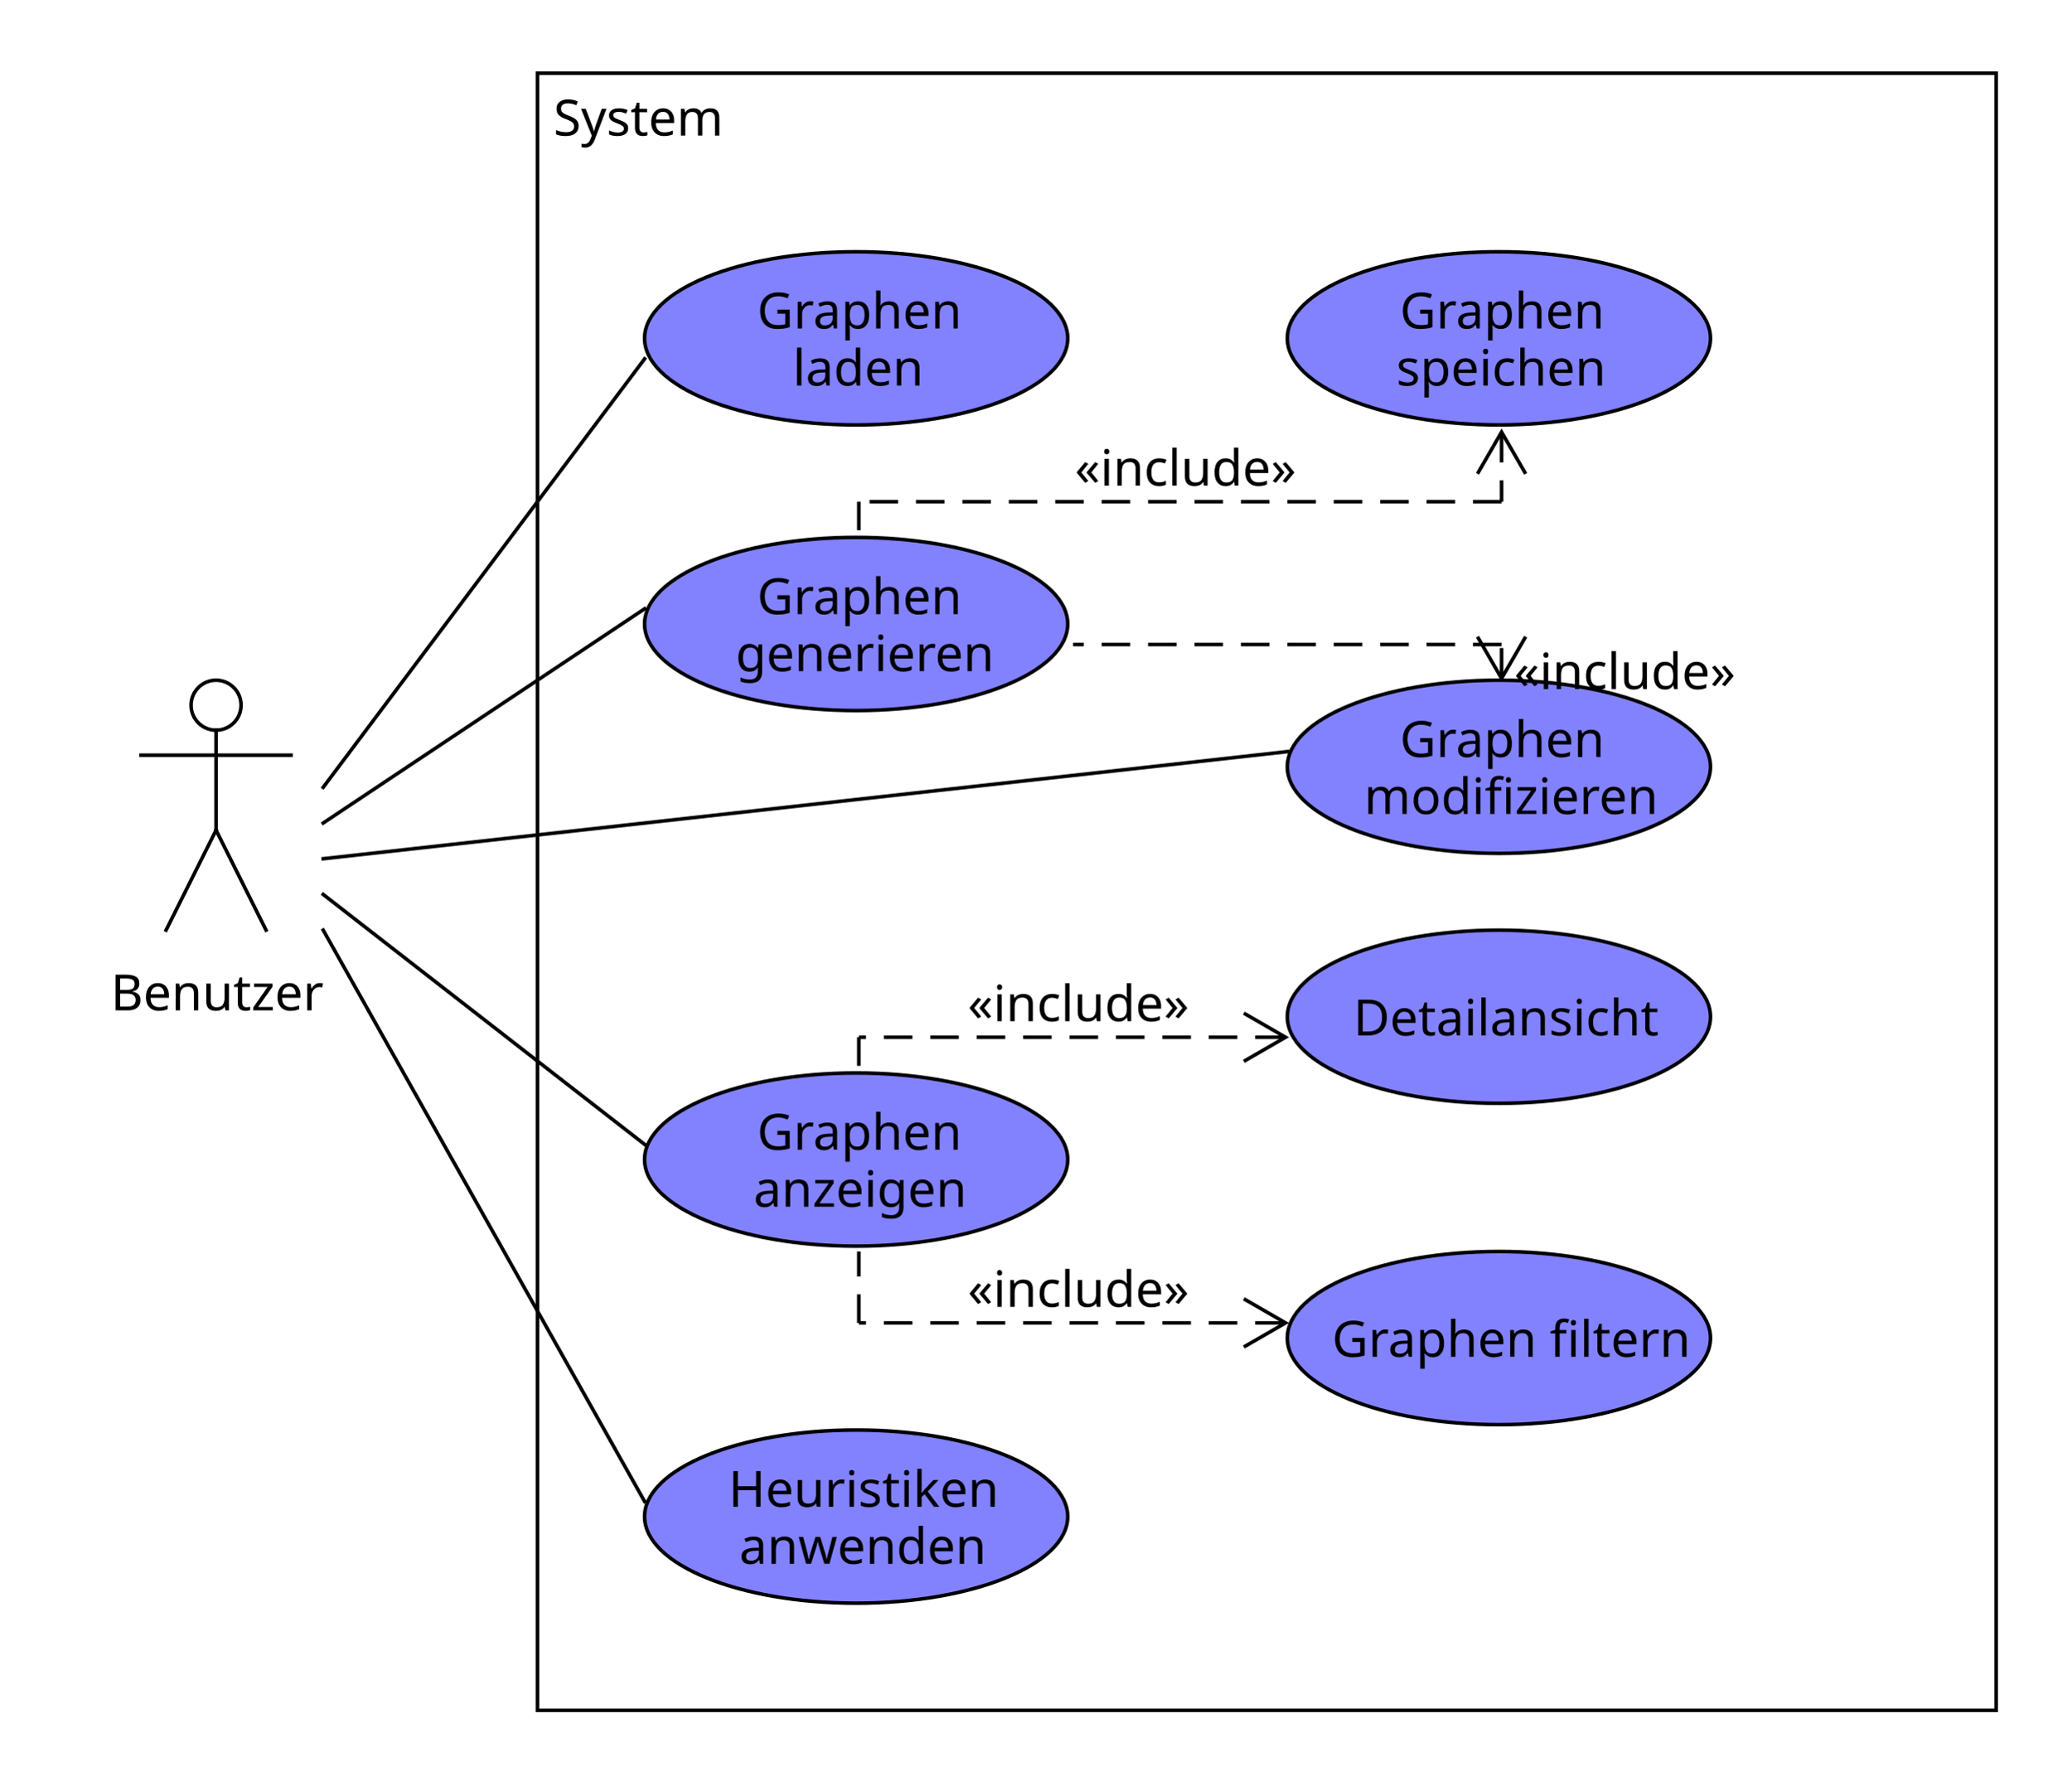
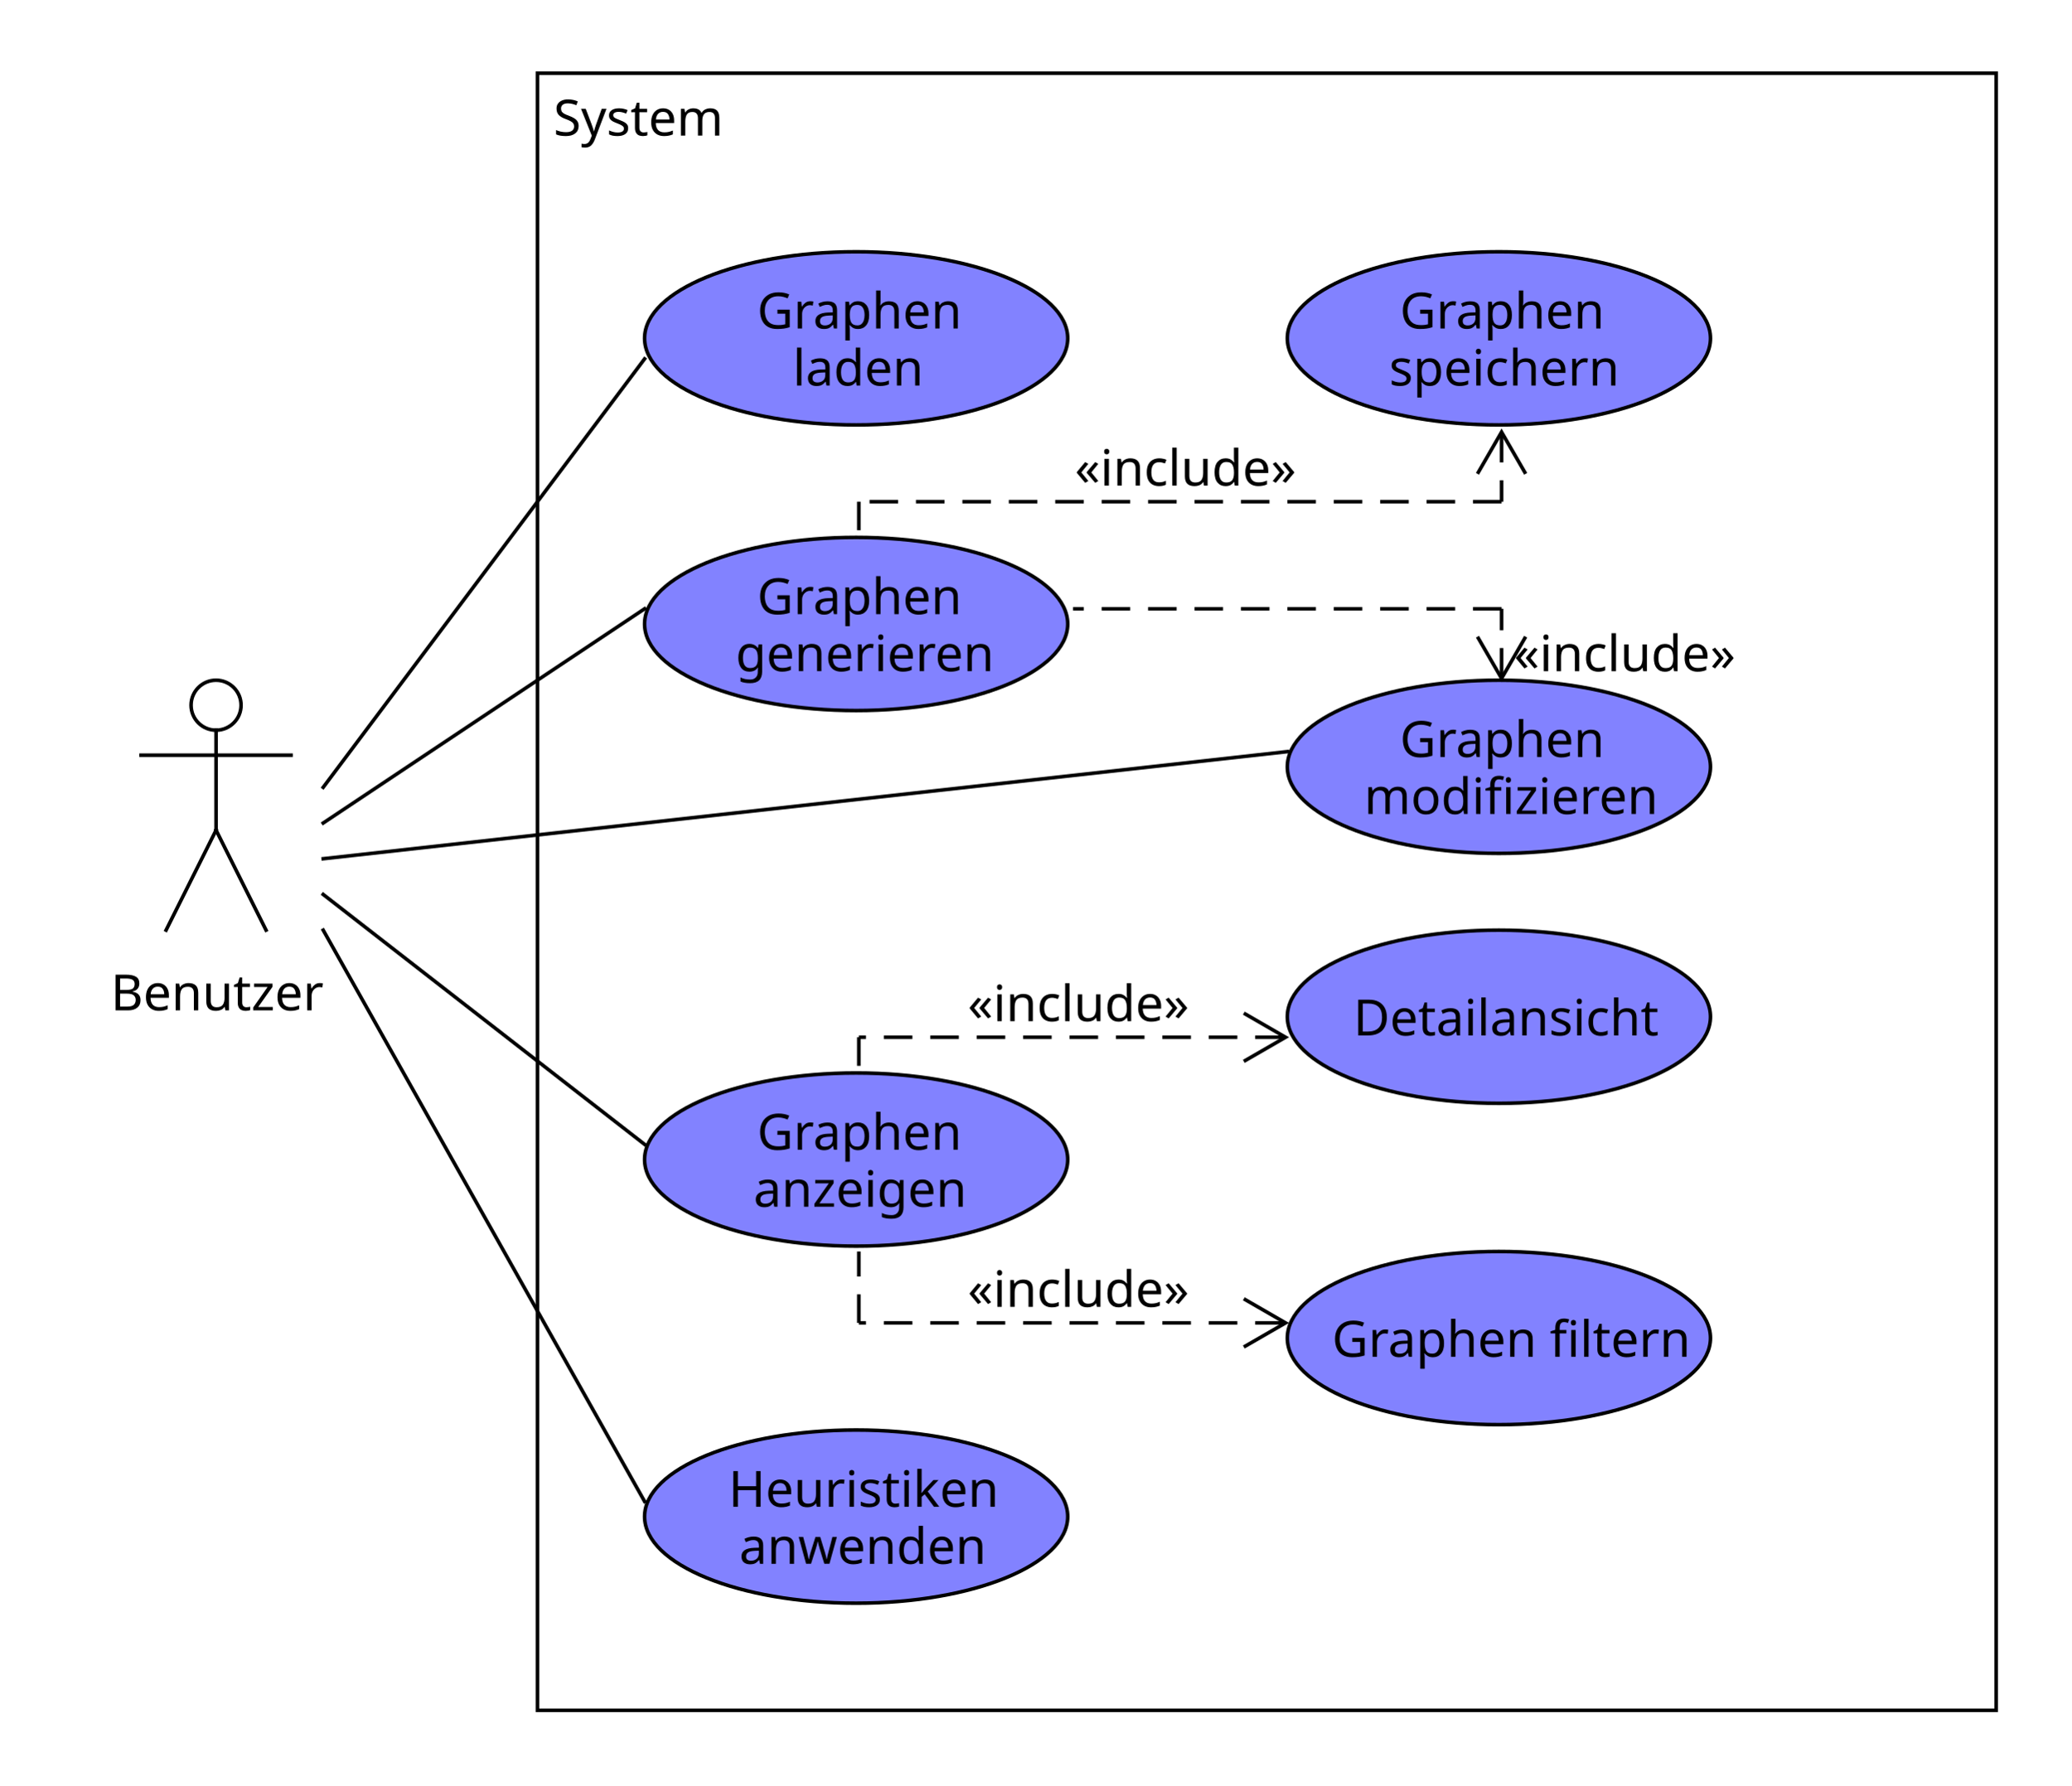
<svg xmlns="http://www.w3.org/2000/svg" fill-opacity="1" color-rendering="auto" color-interpolation="auto" text-rendering="auto" stroke="black" stroke-linecap="square" width="580" stroke-miterlimit="10" shape-rendering="auto" stroke-opacity="1" fill="black" stroke-dasharray="none" font-weight="normal" stroke-width="1" viewBox="100 30 580 500" height="500" font-family="'Dialog'" font-style="normal" stroke-linejoin="miter" font-size="12px" stroke-dashoffset="0" image-rendering="auto">
  <defs id="genericDefs" />
  <g>
    <defs id="defs1">
      <clipPath clipPathUnits="userSpaceOnUse" id="clipPath1">
        <path d="M0 0 L2147483647 0 L2147483647 2147483647 L0 2147483647 L0 0 Z" />
      </clipPath>
      <clipPath clipPathUnits="userSpaceOnUse" id="clipPath2">
        <path d="M0 0 L0 460 L410 460 L410 0 Z" />
      </clipPath>
      <clipPath clipPathUnits="userSpaceOnUse" id="clipPath3">
        <path d="M0 0 L0 50 L120 50 L120 0 Z" />
      </clipPath>
      <clipPath clipPathUnits="userSpaceOnUse" id="clipPath4">
        <path d="M0 0 L0 110 L80 110 L80 0 Z" />
      </clipPath>
      <clipPath clipPathUnits="userSpaceOnUse" id="clipPath5">
        <path d="M0 0 L0 60 L210 60 L210 0 Z" />
      </clipPath>
      <clipPath clipPathUnits="userSpaceOnUse" id="clipPath6">
        <path d="M0 0 L0 150 L120 150 L120 0 Z" />
      </clipPath>
      <clipPath clipPathUnits="userSpaceOnUse" id="clipPath7">
-         <path d="M0 0 L0 40 L210 40 L210 0 Z" />
+         <path d="M0 0 L0 50 L210 50 L210 0 Z" />
      </clipPath>
      <clipPath clipPathUnits="userSpaceOnUse" id="clipPath8">
        <path d="M0 0 L0 60 L300 60 L300 0 Z" />
      </clipPath>
      <clipPath clipPathUnits="userSpaceOnUse" id="clipPath9">
        <path d="M0 0 L0 100 L120 100 L120 0 Z" />
      </clipPath>
      <clipPath clipPathUnits="userSpaceOnUse" id="clipPath10">
        <path d="M0 0 L0 190 L120 190 L120 0 Z" />
      </clipPath>
      <clipPath clipPathUnits="userSpaceOnUse" id="clipPath11">
        <path d="M0 0 L0 90 L120 90 L120 0 Z" />
      </clipPath>
      <clipPath clipPathUnits="userSpaceOnUse" id="clipPath12">
        <path d="M0 0 L0 50 L150 50 L150 0 Z" />
      </clipPath>
    </defs>
    <g fill="rgb(255,255,255)" fill-opacity="0" transform="translate(250,50)" stroke-opacity="0" stroke="rgb(255,255,255)">
      <rect x="0.5" width="408.5" height="458.5" y="0.5" clip-path="url(#clipPath2)" stroke="none" />
    </g>
    <g transform="translate(250,50)">
      <rect fill="none" x="0.5" width="408.5" height="458.5" y="0.5" clip-path="url(#clipPath2)" />
      <text x="5" font-size="14px" y="17.969" clip-path="url(#clipPath2)" font-family="sans-serif" stroke="none" xml:space="preserve">System</text>
    </g>
    <g fill="rgb(0,0,255)" fill-opacity="0.49" transform="translate(280,100)" stroke-opacity="0.49" stroke="rgb(0,0,255)">
      <ellipse rx="59.25" ry="24.25" clip-path="url(#clipPath3)" cx="59.75" cy="24.75" stroke="none" />
    </g>
    <g transform="translate(280,100)">
      <ellipse rx="59.25" fill="none" ry="24.25" clip-path="url(#clipPath3)" cx="59.75" cy="24.75" />
      <text x="32" font-size="14px" y="22" clip-path="url(#clipPath3)" font-family="sans-serif" stroke="none" xml:space="preserve">Graphen</text>
      <text x="42" font-size="14px" y="37.969" clip-path="url(#clipPath3)" font-family="sans-serif" stroke="none" xml:space="preserve">laden</text>
    </g>
    <g fill="rgb(0,0,255)" fill-opacity="0.49" transform="translate(460,100)" stroke-opacity="0.49" stroke="rgb(0,0,255)">
      <ellipse rx="59.25" ry="24.25" clip-path="url(#clipPath3)" cx="59.75" cy="24.75" stroke="none" />
    </g>
    <g transform="translate(460,100)">
      <ellipse rx="59.25" fill="none" ry="24.25" clip-path="url(#clipPath3)" cx="59.75" cy="24.75" />
      <text x="32" font-size="14px" y="22" clip-path="url(#clipPath3)" font-family="sans-serif" stroke="none" xml:space="preserve">Graphen</text>
-       <text x="31" font-size="14px" y="37.969" clip-path="url(#clipPath3)" font-family="sans-serif" stroke="none" xml:space="preserve">speichen</text>
+       <text x="29" font-size="14px" y="37.969" clip-path="url(#clipPath3)" font-family="sans-serif" stroke="none" xml:space="preserve">speichern</text>
    </g>
    <g fill="rgb(0,0,255)" fill-opacity="0.49" transform="translate(460,220)" stroke-opacity="0.49" stroke="rgb(0,0,255)">
      <ellipse rx="59.25" ry="24.25" clip-path="url(#clipPath3)" cx="59.75" cy="24.75" stroke="none" />
    </g>
    <g transform="translate(460,220)">
      <ellipse rx="59.25" fill="none" ry="24.25" clip-path="url(#clipPath3)" cx="59.75" cy="24.75" />
      <text x="32" font-size="14px" y="22" clip-path="url(#clipPath3)" font-family="sans-serif" stroke="none" xml:space="preserve">Graphen</text>
      <text x="22" font-size="14px" y="37.969" clip-path="url(#clipPath3)" font-family="sans-serif" stroke="none" xml:space="preserve">modifizieren</text>
    </g>
    <g fill="rgb(0,0,255)" fill-opacity="0.49" transform="translate(460,290)" stroke-opacity="0.49" stroke="rgb(0,0,255)">
      <ellipse rx="59.25" ry="24.25" clip-path="url(#clipPath3)" cx="59.75" cy="24.75" stroke="none" />
    </g>
    <g transform="translate(460,290)">
      <ellipse rx="59.25" fill="none" ry="24.25" clip-path="url(#clipPath3)" cx="59.75" cy="24.75" />
      <text x="19" font-size="14px" y="29.984" clip-path="url(#clipPath3)" font-family="sans-serif" stroke="none" xml:space="preserve">Detailansicht</text>
    </g>
    <g fill="rgb(0,0,255)" fill-opacity="0.49" transform="translate(460,380)" stroke-opacity="0.49" stroke="rgb(0,0,255)">
      <ellipse rx="59.25" ry="24.25" clip-path="url(#clipPath3)" cx="59.75" cy="24.75" stroke="none" />
    </g>
    <g transform="translate(460,380)">
      <ellipse rx="59.25" fill="none" ry="24.25" clip-path="url(#clipPath3)" cx="59.75" cy="24.75" />
      <text x="13" font-size="14px" y="29.984" clip-path="url(#clipPath3)" font-family="sans-serif" stroke="none" xml:space="preserve">Graphen filtern</text>
    </g>
    <g fill="rgb(0,0,255)" fill-opacity="0.49" transform="translate(280,330)" stroke-opacity="0.49" stroke="rgb(0,0,255)">
      <ellipse rx="59.25" ry="24.25" clip-path="url(#clipPath3)" cx="59.75" cy="24.75" stroke="none" />
    </g>
    <g transform="translate(280,330)">
      <ellipse rx="59.25" fill="none" ry="24.25" clip-path="url(#clipPath3)" cx="59.75" cy="24.75" />
      <text x="32" font-size="14px" y="22" clip-path="url(#clipPath3)" font-family="sans-serif" stroke="none" xml:space="preserve">Graphen</text>
      <text x="31" font-size="14px" y="37.969" clip-path="url(#clipPath3)" font-family="sans-serif" stroke="none" xml:space="preserve">anzeigen</text>
    </g>
    <g fill="rgb(0,0,255)" fill-opacity="0.49" transform="translate(280,430)" stroke-opacity="0.49" stroke="rgb(0,0,255)">
      <ellipse rx="59.25" ry="24.25" clip-path="url(#clipPath3)" cx="59.75" cy="24.75" stroke="none" />
    </g>
    <g transform="translate(280,430)">
      <ellipse rx="59.25" fill="none" ry="24.25" clip-path="url(#clipPath3)" cx="59.75" cy="24.75" />
      <text x="24" font-size="14px" y="22" clip-path="url(#clipPath3)" font-family="sans-serif" stroke="none" xml:space="preserve">Heuristiken </text>
      <text x="27" font-size="14px" y="37.969" clip-path="url(#clipPath3)" font-family="sans-serif" stroke="none" xml:space="preserve">anwenden</text>
    </g>
    <g fill="rgb(0,0,255)" fill-opacity="0.49" transform="translate(280,180)" stroke-opacity="0.49" stroke="rgb(0,0,255)">
      <ellipse rx="59.25" ry="24.25" clip-path="url(#clipPath3)" cx="59.75" cy="24.75" stroke="none" />
    </g>
    <g transform="translate(280,180)">
      <ellipse rx="59.25" fill="none" ry="24.25" clip-path="url(#clipPath3)" cx="59.75" cy="24.75" />
      <text x="32" font-size="14px" y="22" clip-path="url(#clipPath3)" font-family="sans-serif" stroke="none" xml:space="preserve">Graphen </text>
      <text x="26" font-size="14px" y="37.969" clip-path="url(#clipPath3)" font-family="sans-serif" stroke="none" xml:space="preserve">generieren</text>
    </g>
    <g fill="rgb(255,255,255)" fill-opacity="0" transform="translate(120,220)" stroke-opacity="0" stroke="rgb(255,255,255)">
      <circle r="7" clip-path="url(#clipPath4)" cx="40.5" cy="7.5" stroke="none" />
    </g>
    <g transform="translate(120,220)">
      <circle fill="none" r="7" clip-path="url(#clipPath4)" cx="40.5" cy="7.5" />
      <path fill="none" d="M19.5 21.5 L61.5 21.5" clip-path="url(#clipPath4)" />
      <path fill="none" d="M40.5 14.5 L40.5 42.5" clip-path="url(#clipPath4)" />
      <path fill="none" d="M40.5 42.5 L26.5 70.5" clip-path="url(#clipPath4)" />
      <path fill="none" d="M40.5 42.5 L54.5 70.5" clip-path="url(#clipPath4)" />
      <text x="11" font-size="14px" y="92.969" clip-path="url(#clipPath4)" font-family="sans-serif" stroke="none" xml:space="preserve">Benutzer</text>
    </g>
    <g stroke-dasharray="8,5" stroke-miterlimit="5" transform="translate(330,140)" stroke-linecap="butt">
      <path fill="none" d="M190.5 11.5 L190.5 30.5" clip-path="url(#clipPath5)" />
      <path fill="none" d="M190.5 30.5 L10.5 30.5" clip-path="url(#clipPath5)" />
      <path fill="none" d="M10.5 30.5 L10.5 40.5" clip-path="url(#clipPath5)" />
      <path fill="none" stroke-miterlimit="10" stroke-dasharray="none" d="M184 22.258 L190.5 11 L197 22.258" clip-path="url(#clipPath5)" stroke-linecap="square" />
    </g>
    <g font-family="sans-serif" font-size="14px" transform="translate(330,140)">
      <text x="70.979" xml:space="preserve" y="26" clip-path="url(#clipPath5)" stroke="none">«include»</text>
    </g>
    <g transform="translate(180,120)">
      <path fill="none" d="M100.5 10.5 L10.5 130.5" clip-path="url(#clipPath6)" />
    </g>
-     <g stroke-dasharray="8,5" stroke-miterlimit="5" transform="translate(390,200)" stroke-linecap="butt">
-       <path fill="none" d="M130.5 19.5 L130.5 10.5" clip-path="url(#clipPath7)" />
+     <g stroke-dasharray="8,5" stroke-miterlimit="5" transform="translate(390,190)" stroke-linecap="butt">
+       <path fill="none" d="M130.5 29.5 L130.5 10.5" clip-path="url(#clipPath7)" />
      <path fill="none" d="M130.5 10.5 L10.5 10.5" clip-path="url(#clipPath7)" />
-       <path fill="none" stroke-miterlimit="10" stroke-dasharray="none" d="M137 8.742 L130.5 20 L124 8.742" clip-path="url(#clipPath7)" stroke-linecap="square" />
+       <path fill="none" stroke-miterlimit="10" stroke-dasharray="none" d="M137 18.742 L130.5 30 L124 18.742" clip-path="url(#clipPath7)" stroke-linecap="square" />
    </g>
-     <g font-family="sans-serif" font-size="14px" transform="translate(390,200)">
-       <text x="134" xml:space="preserve" y="22.984" clip-path="url(#clipPath7)" stroke="none">«include»</text>
+     <g font-family="sans-serif" font-size="14px" transform="translate(390,190)">
+       <text x="134" xml:space="preserve" y="27.984" clip-path="url(#clipPath7)" stroke="none">«include»</text>
    </g>
    <g transform="translate(180,230)">
      <path fill="none" d="M10.5 40.5 L280.5 10.5" clip-path="url(#clipPath8)" />
    </g>
    <g transform="translate(180,270)">
      <path fill="none" d="M10.5 10.5 L100.5 80.5" clip-path="url(#clipPath9)" />
    </g>
    <g transform="translate(180,280)">
      <path fill="none" d="M10.5 10.5 L100.5 170.5" clip-path="url(#clipPath10)" />
    </g>
    <g transform="translate(180,190)">
      <path fill="none" d="M100.5 10.5 L10.5 70.5" clip-path="url(#clipPath11)" />
    </g>
    <g stroke-dasharray="8,5" stroke-miterlimit="5" transform="translate(330,370)" stroke-linecap="butt">
      <path fill="none" d="M129.5 30.5 L10.5 30.5" clip-path="url(#clipPath12)" />
      <path fill="none" d="M10.5 30.5 L10.5 10.5" clip-path="url(#clipPath12)" />
      <path fill="none" stroke-miterlimit="10" stroke-dasharray="none" d="M118.742 24 L130 30.5 L118.742 37" clip-path="url(#clipPath12)" stroke-linecap="square" />
    </g>
    <g font-family="sans-serif" font-size="14px" transform="translate(330,370)">
      <text x="40.979" xml:space="preserve" y="26" clip-path="url(#clipPath12)" stroke="none">«include»</text>
    </g>
    <g stroke-dasharray="8,5" stroke-miterlimit="5" transform="translate(330,300)" stroke-linecap="butt">
      <path fill="none" d="M129.5 20.5 L10.5 20.5" clip-path="url(#clipPath12)" />
      <path fill="none" d="M10.5 20.5 L10.5 30.5" clip-path="url(#clipPath12)" />
      <path fill="none" stroke-miterlimit="10" stroke-dasharray="none" d="M118.742 14 L130 20.5 L118.742 27" clip-path="url(#clipPath12)" stroke-linecap="square" />
    </g>
    <g font-family="sans-serif" font-size="14px" transform="translate(330,300)">
      <text x="40.979" xml:space="preserve" y="16" clip-path="url(#clipPath12)" stroke="none">«include»</text>
    </g>
  </g>
</svg>
